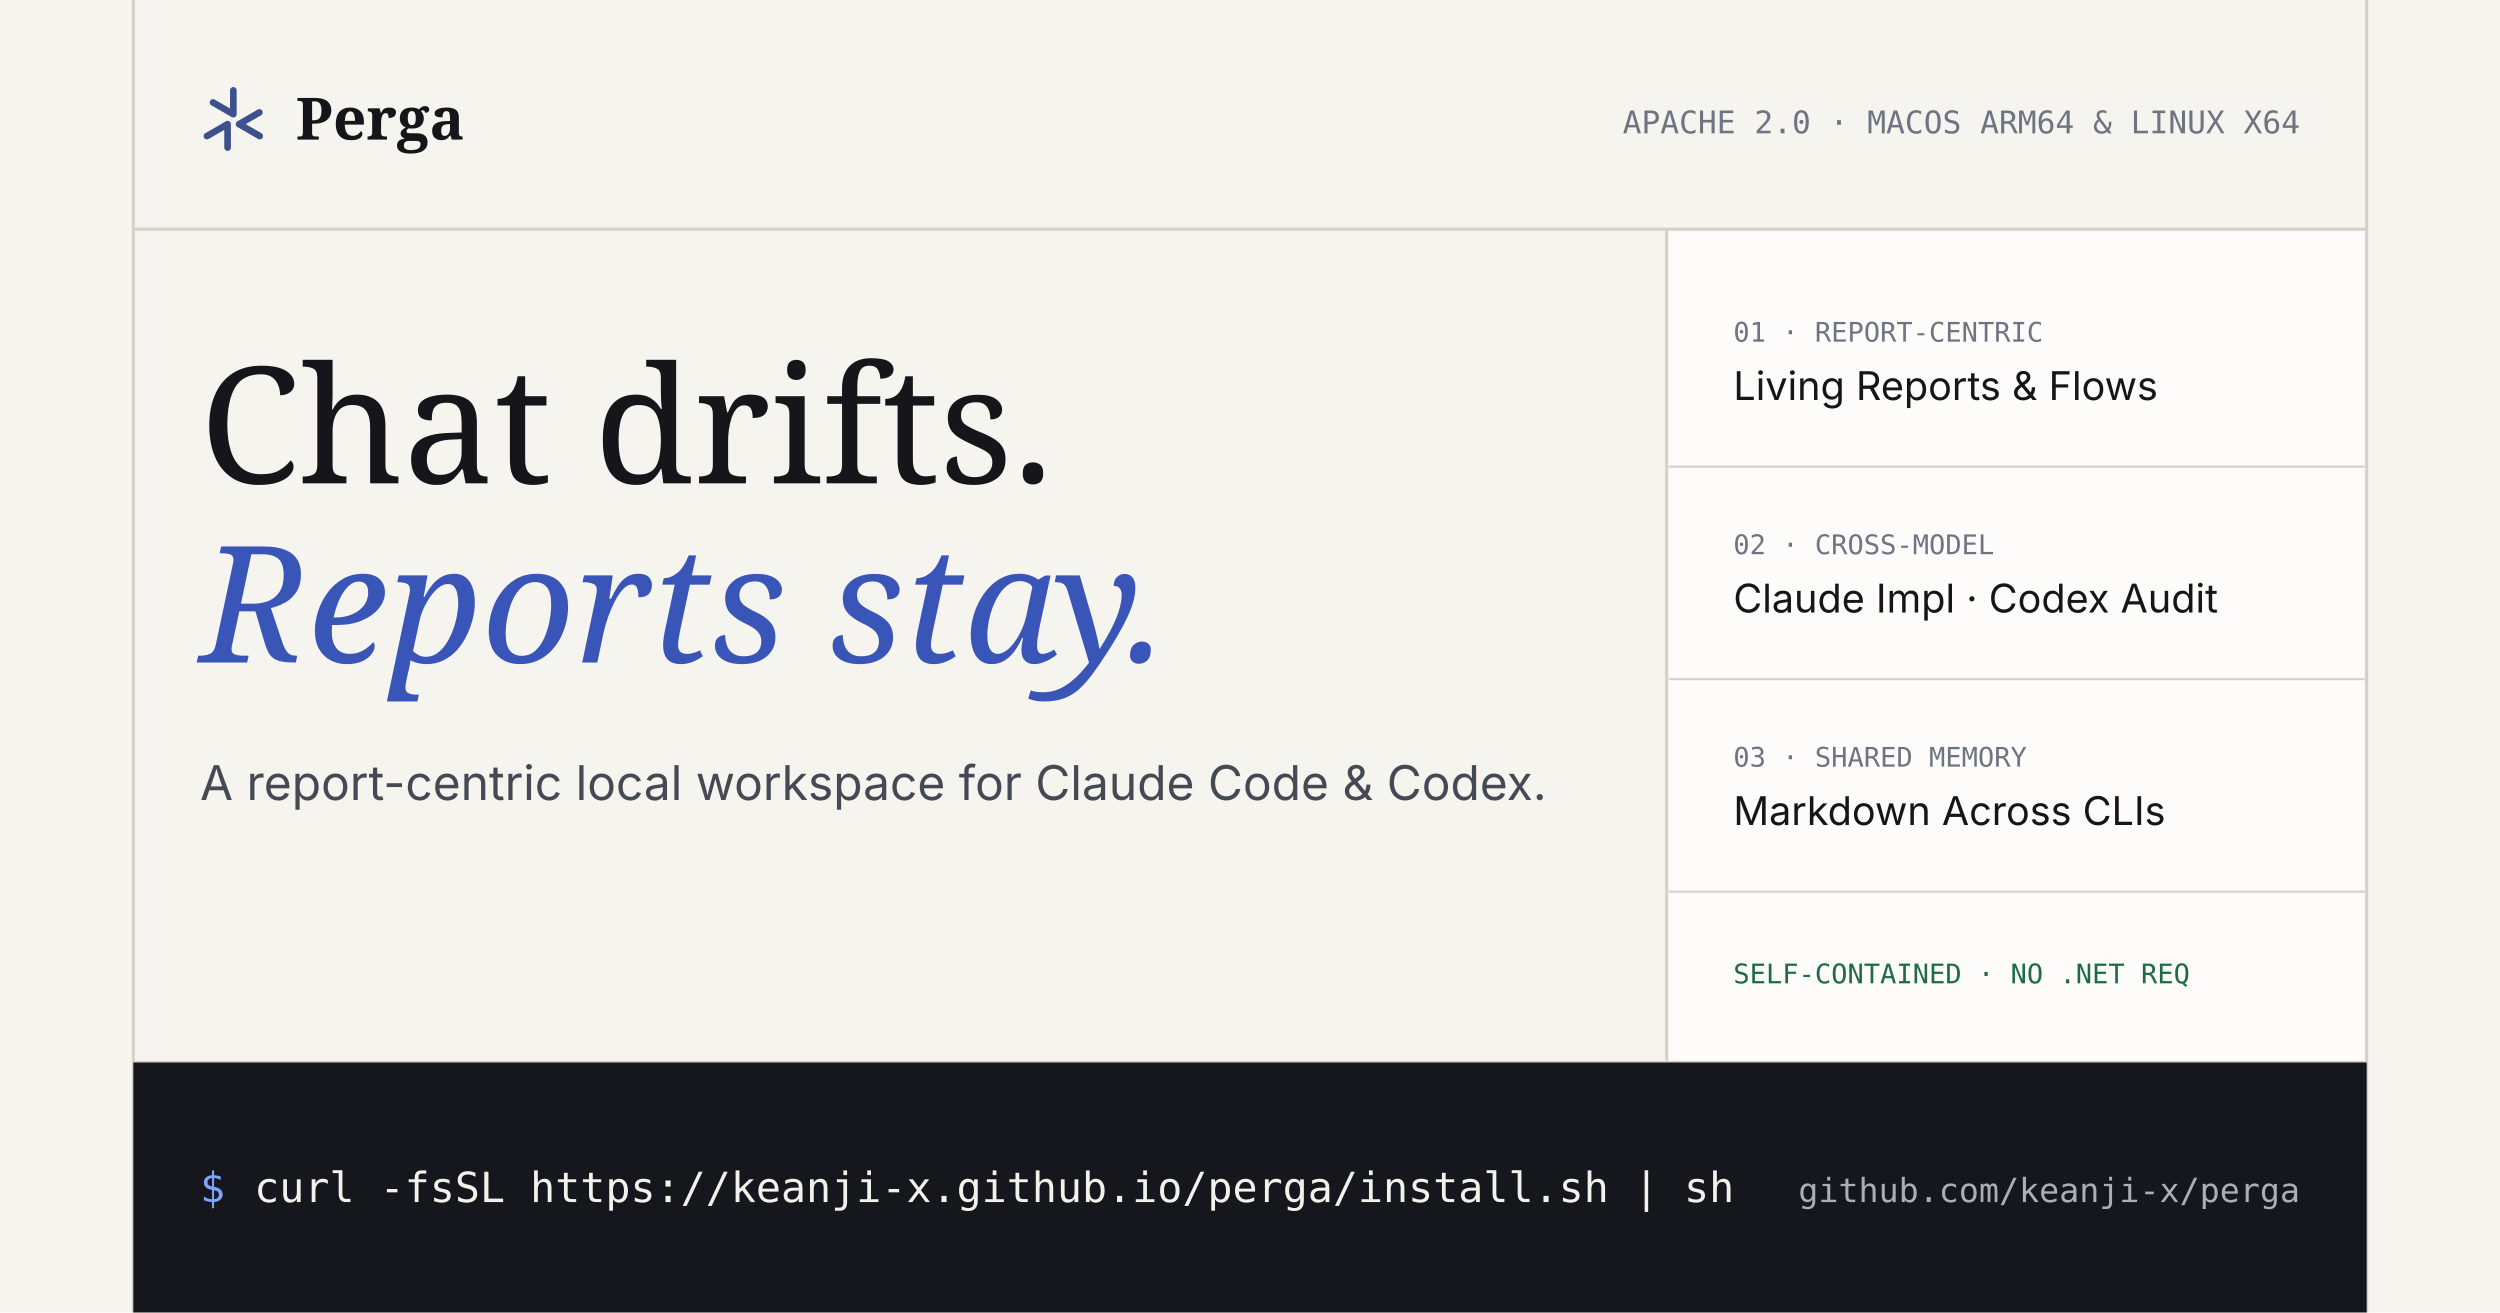
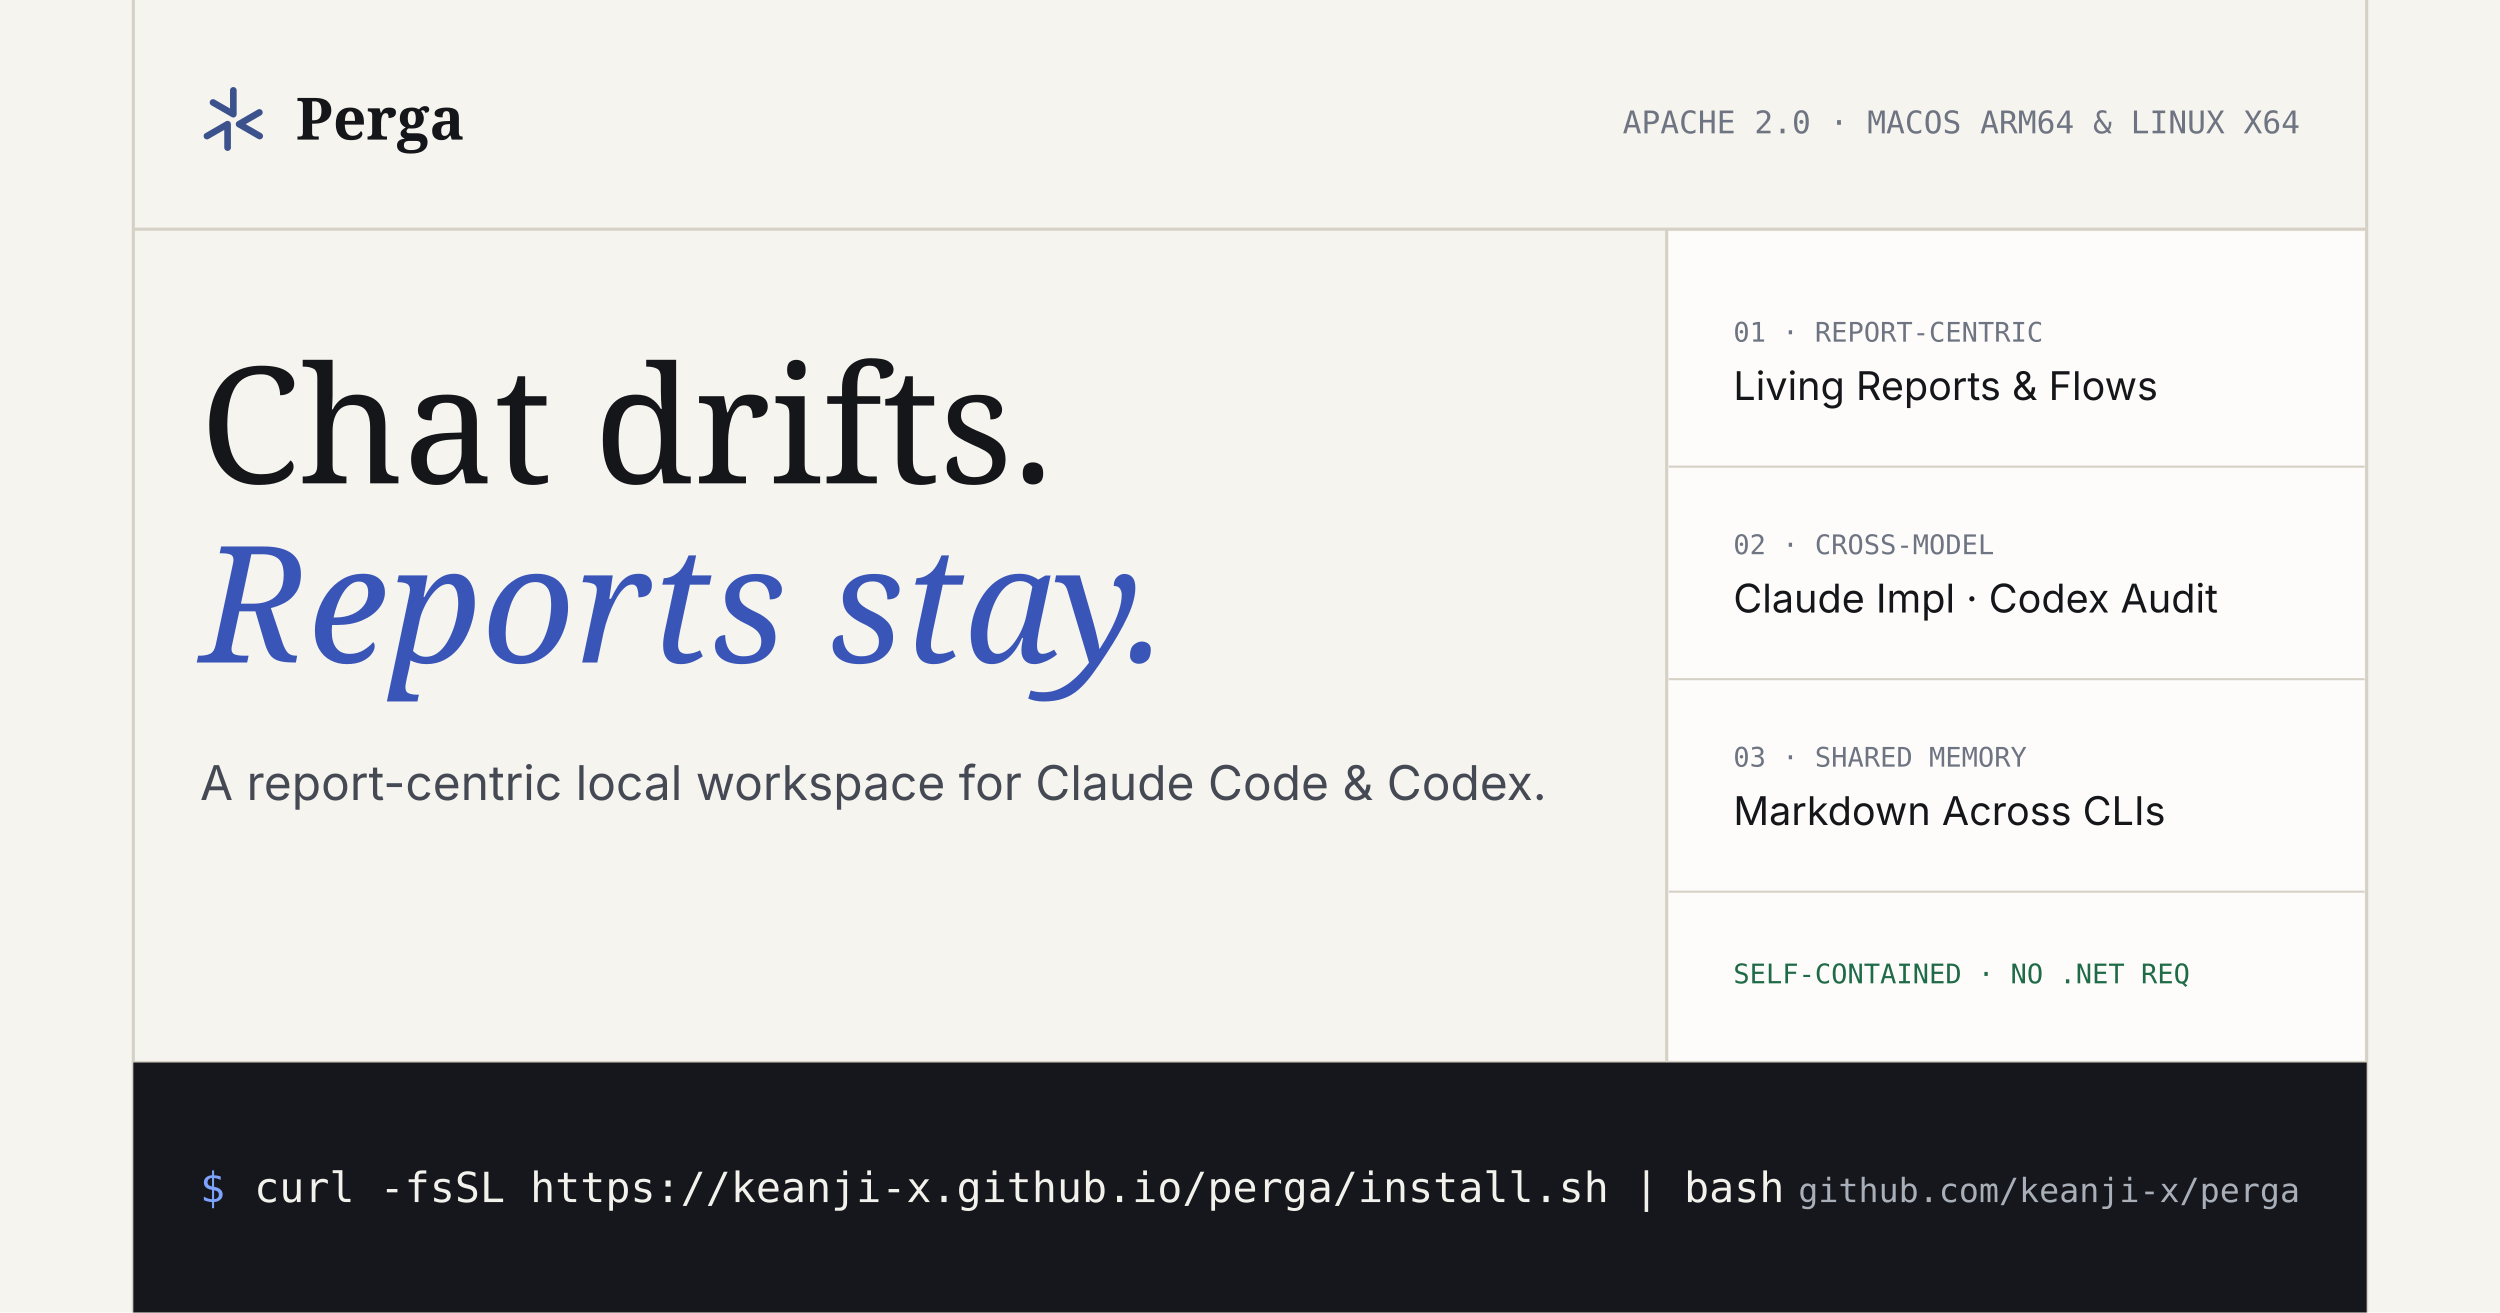
<svg xmlns="http://www.w3.org/2000/svg" width="1200" height="630" viewBox="0 0 1200 630">
  <rect width="1200" height="630" fill="#f6f4ee" />
  <line x1="64" y1="0" x2="64" y2="630" stroke="#d6d1c6" stroke-width="1.5" />
  <line x1="1136" y1="0" x2="1136" y2="630" stroke="#d6d1c6" stroke-width="1.5" />
  <line x1="64" y1="110" x2="1136" y2="110" stroke="#d6d1c6" stroke-width="1.5" />
  <line x1="64" y1="510" x2="1136" y2="510" stroke="#d6d1c6" stroke-width="1.5" />
  <line x1="800" y1="110" x2="800" y2="510" stroke="#d6d1c6" stroke-width="1.5" />
  <svg x="94" y="40" width="36" height="36" viewBox="0 0 384 384">
    <g fill="none" stroke="#3C528D" stroke-width="34" stroke-linecap="round" stroke-linejoin="round">
      <path d="M 192 36 L 192 158 L 88 98" />
      <path d="M 192 36 L 192 158 L 88 98" transform="rotate(120 192 192)" />
      <path d="M 192 36 L 192 158 L 88 98" transform="rotate(240 192 192)" />
    </g>
  </svg>
  <text x="142" y="67" font-family="Georgia, serif" font-size="28" font-weight="600" fill="#14161a">Perga</text>
  <text x="1104" y="64" text-anchor="end" font-family="monospace" font-size="15" fill="#6e7482">APACHE 2.0 · MACOS ARM64 &amp; LINUX X64</text>
  <text x="96" y="232" font-family="Georgia, serif" font-size="78" font-weight="500" fill="#14161a">Chat drifts.</text>
  <text x="96" y="318" font-family="Georgia, serif" font-style="italic" font-size="78" font-weight="400" fill="#3955b8">Reports stay.</text>
  <text x="96" y="384" font-family="-apple-system, sans-serif" font-size="23" fill="#444954">A report-centric local workspace for Claude Code &amp; Codex.</text>
  <rect x="801" y="111" width="334" height="398" fill="#fdfcfa" />
  <text x="832" y="164" font-family="monospace" font-size="13" fill="#6e7482">01 · REPORT-CENTRIC</text>
  <text x="832" y="192" font-family="-apple-system, sans-serif" font-size="19" fill="#14161a">Living Reports &amp; Flows</text>
  <line x1="801" y1="224" x2="1135" y2="224" stroke="#d6d1c6" stroke-width="1" />
  <text x="832" y="266" font-family="monospace" font-size="13" fill="#6e7482">02 · CROSS-MODEL</text>
  <text x="832" y="294" font-family="-apple-system, sans-serif" font-size="19" fill="#14161a">Claude Impl · Codex Audit</text>
  <line x1="801" y1="326" x2="1135" y2="326" stroke="#d6d1c6" stroke-width="1" />
  <text x="832" y="368" font-family="monospace" font-size="13" fill="#6e7482">03 · SHARED MEMORY</text>
  <text x="832" y="396" font-family="-apple-system, sans-serif" font-size="19" fill="#14161a">Markdown Across CLIs</text>
  <line x1="801" y1="428" x2="1135" y2="428" stroke="#d6d1c6" stroke-width="1" />
  <text x="832" y="472" font-family="monospace" font-size="13" fill="#1f6b48">SELF-CONTAINED · NO .NET REQ</text>
  <rect x="64" y="510" width="1072" height="120" fill="#15171c" />
  <text x="96" y="577" font-family="monospace" font-size="20" fill="#7ea3ff">$</text>
-   <text x="122" y="577" font-family="monospace" font-size="20" fill="#f3f1eb">curl -fsSL https://keanji-x.github.io/perga/install.sh | sh</text>
+   <text x="122" y="577" font-family="monospace" font-size="20" fill="#f3f1eb">curl -fsSL https://keanji-x.github.io/perga/install.sh | bash</text>
  <text x="1104" y="577" text-anchor="end" font-family="monospace" font-size="16" fill="#a9afb9">github.com/keanji-x/perga</text>
</svg>
